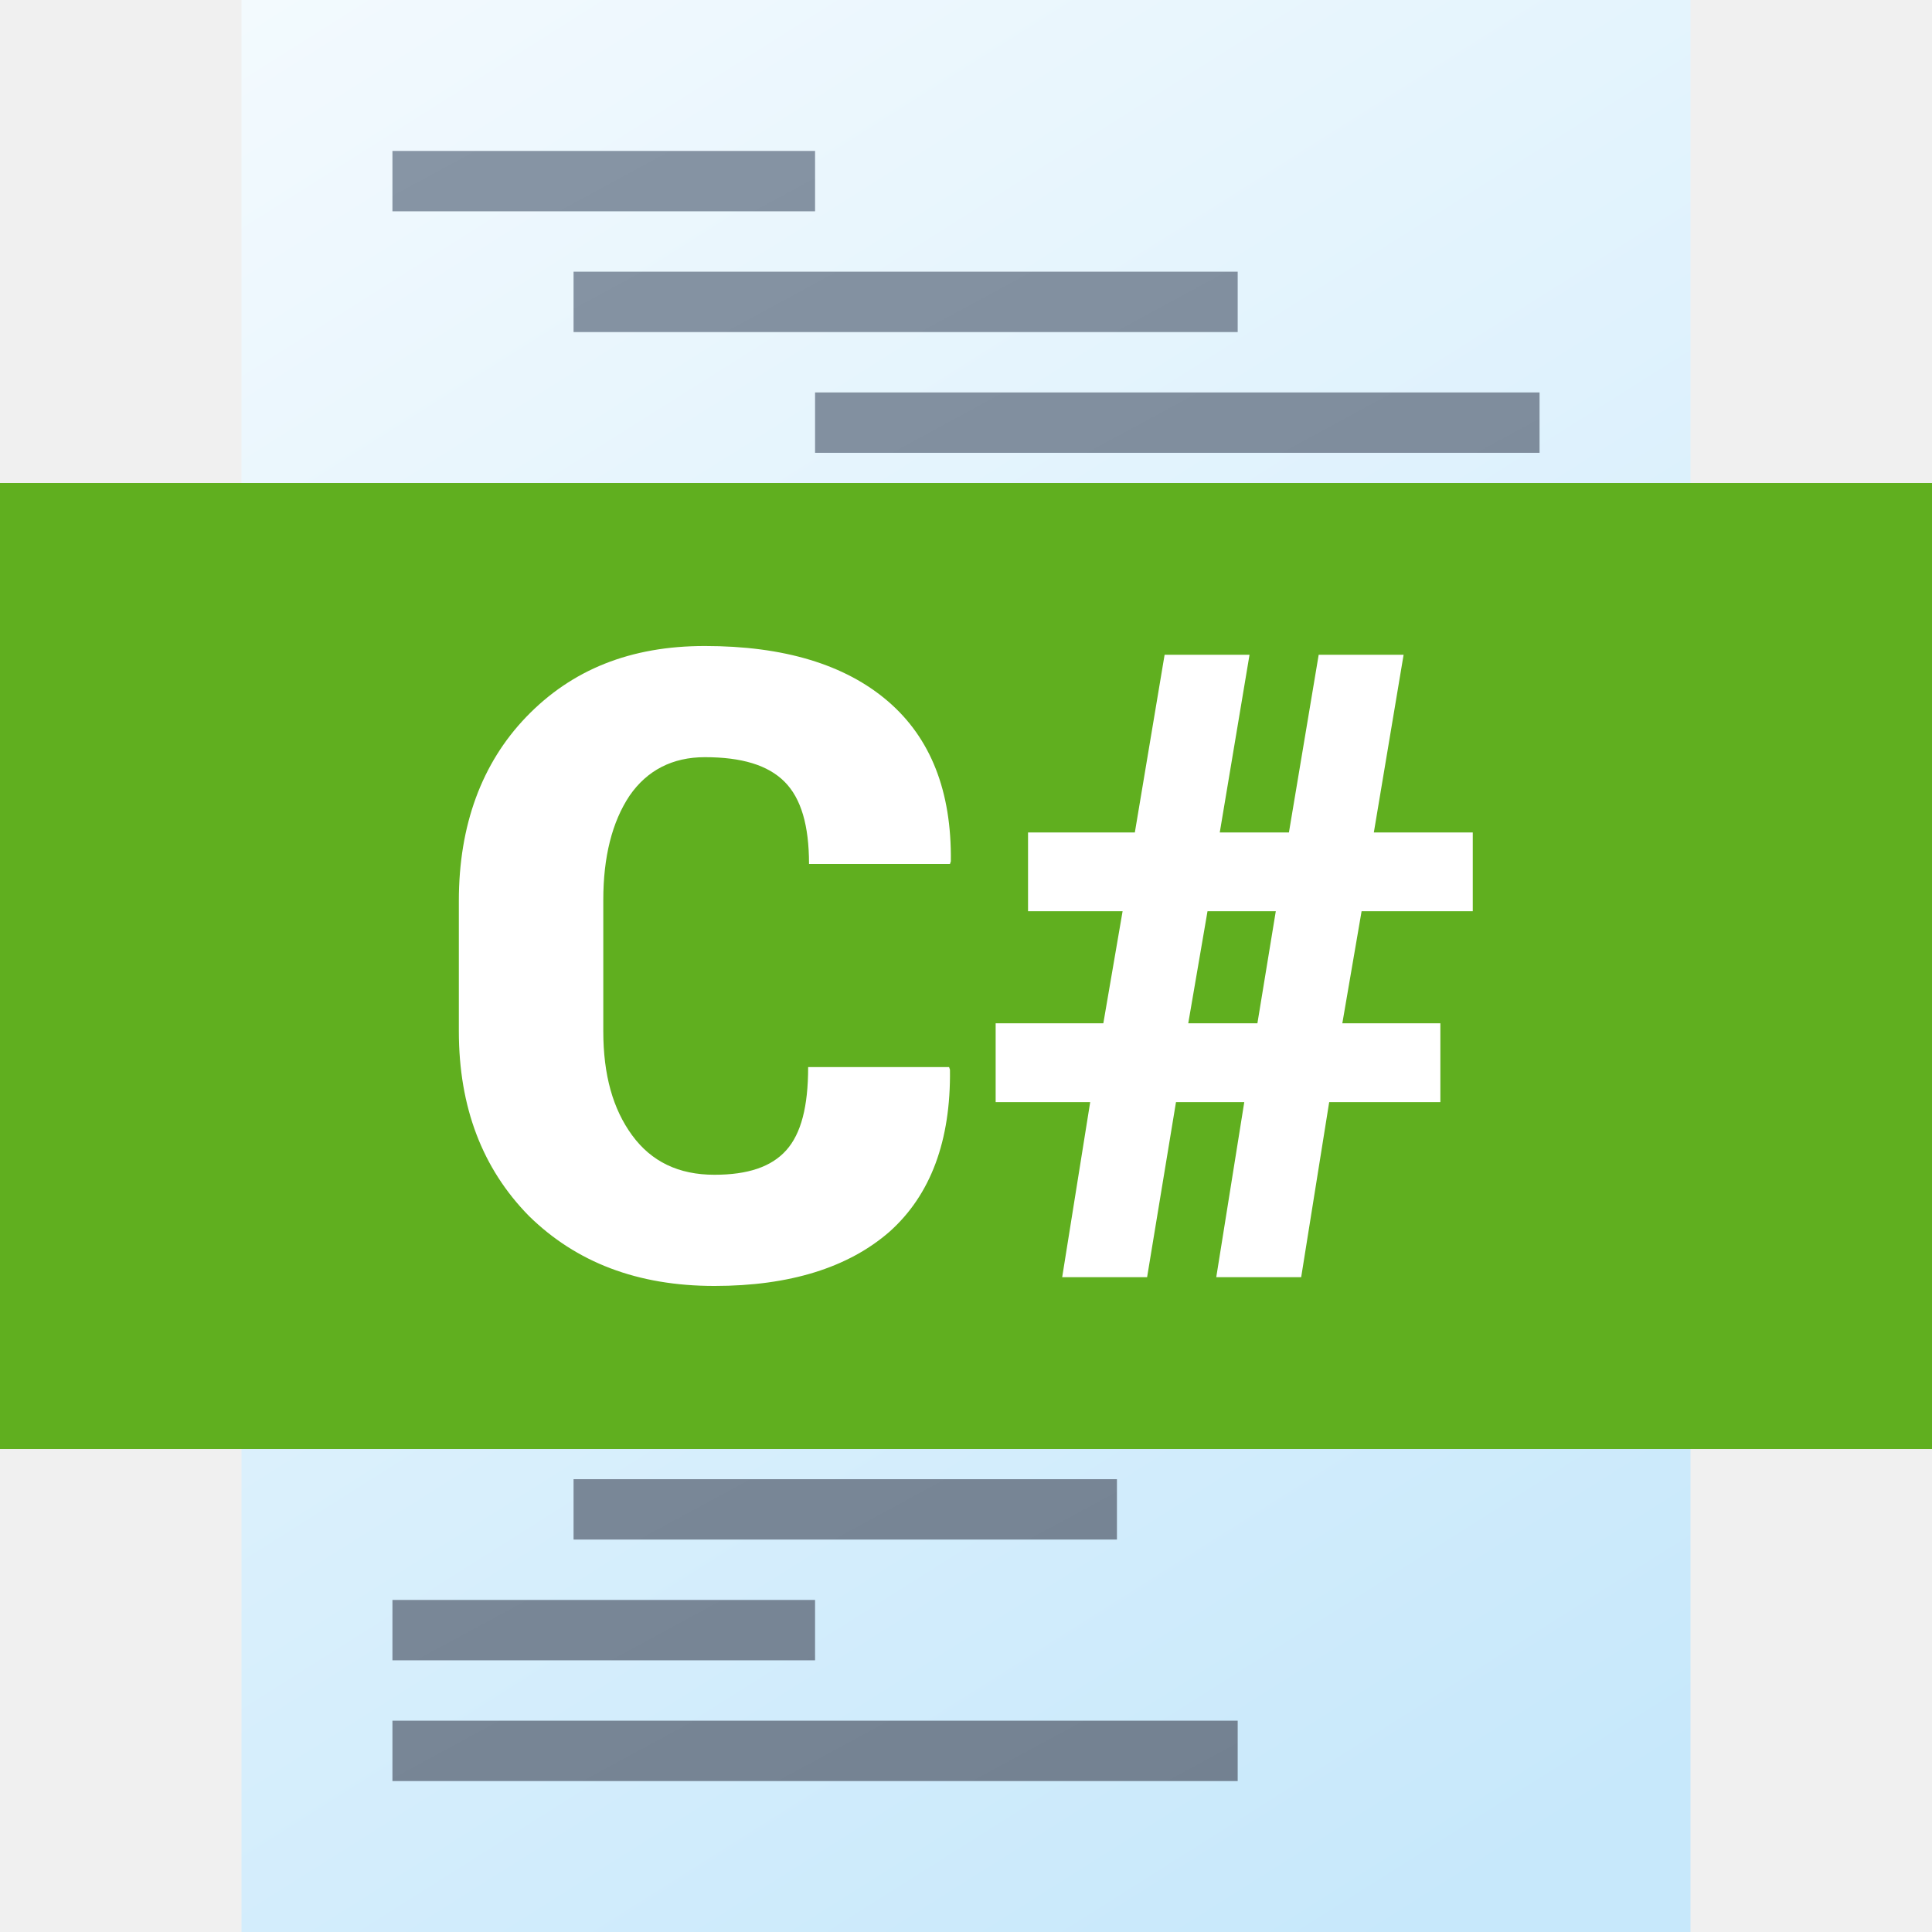
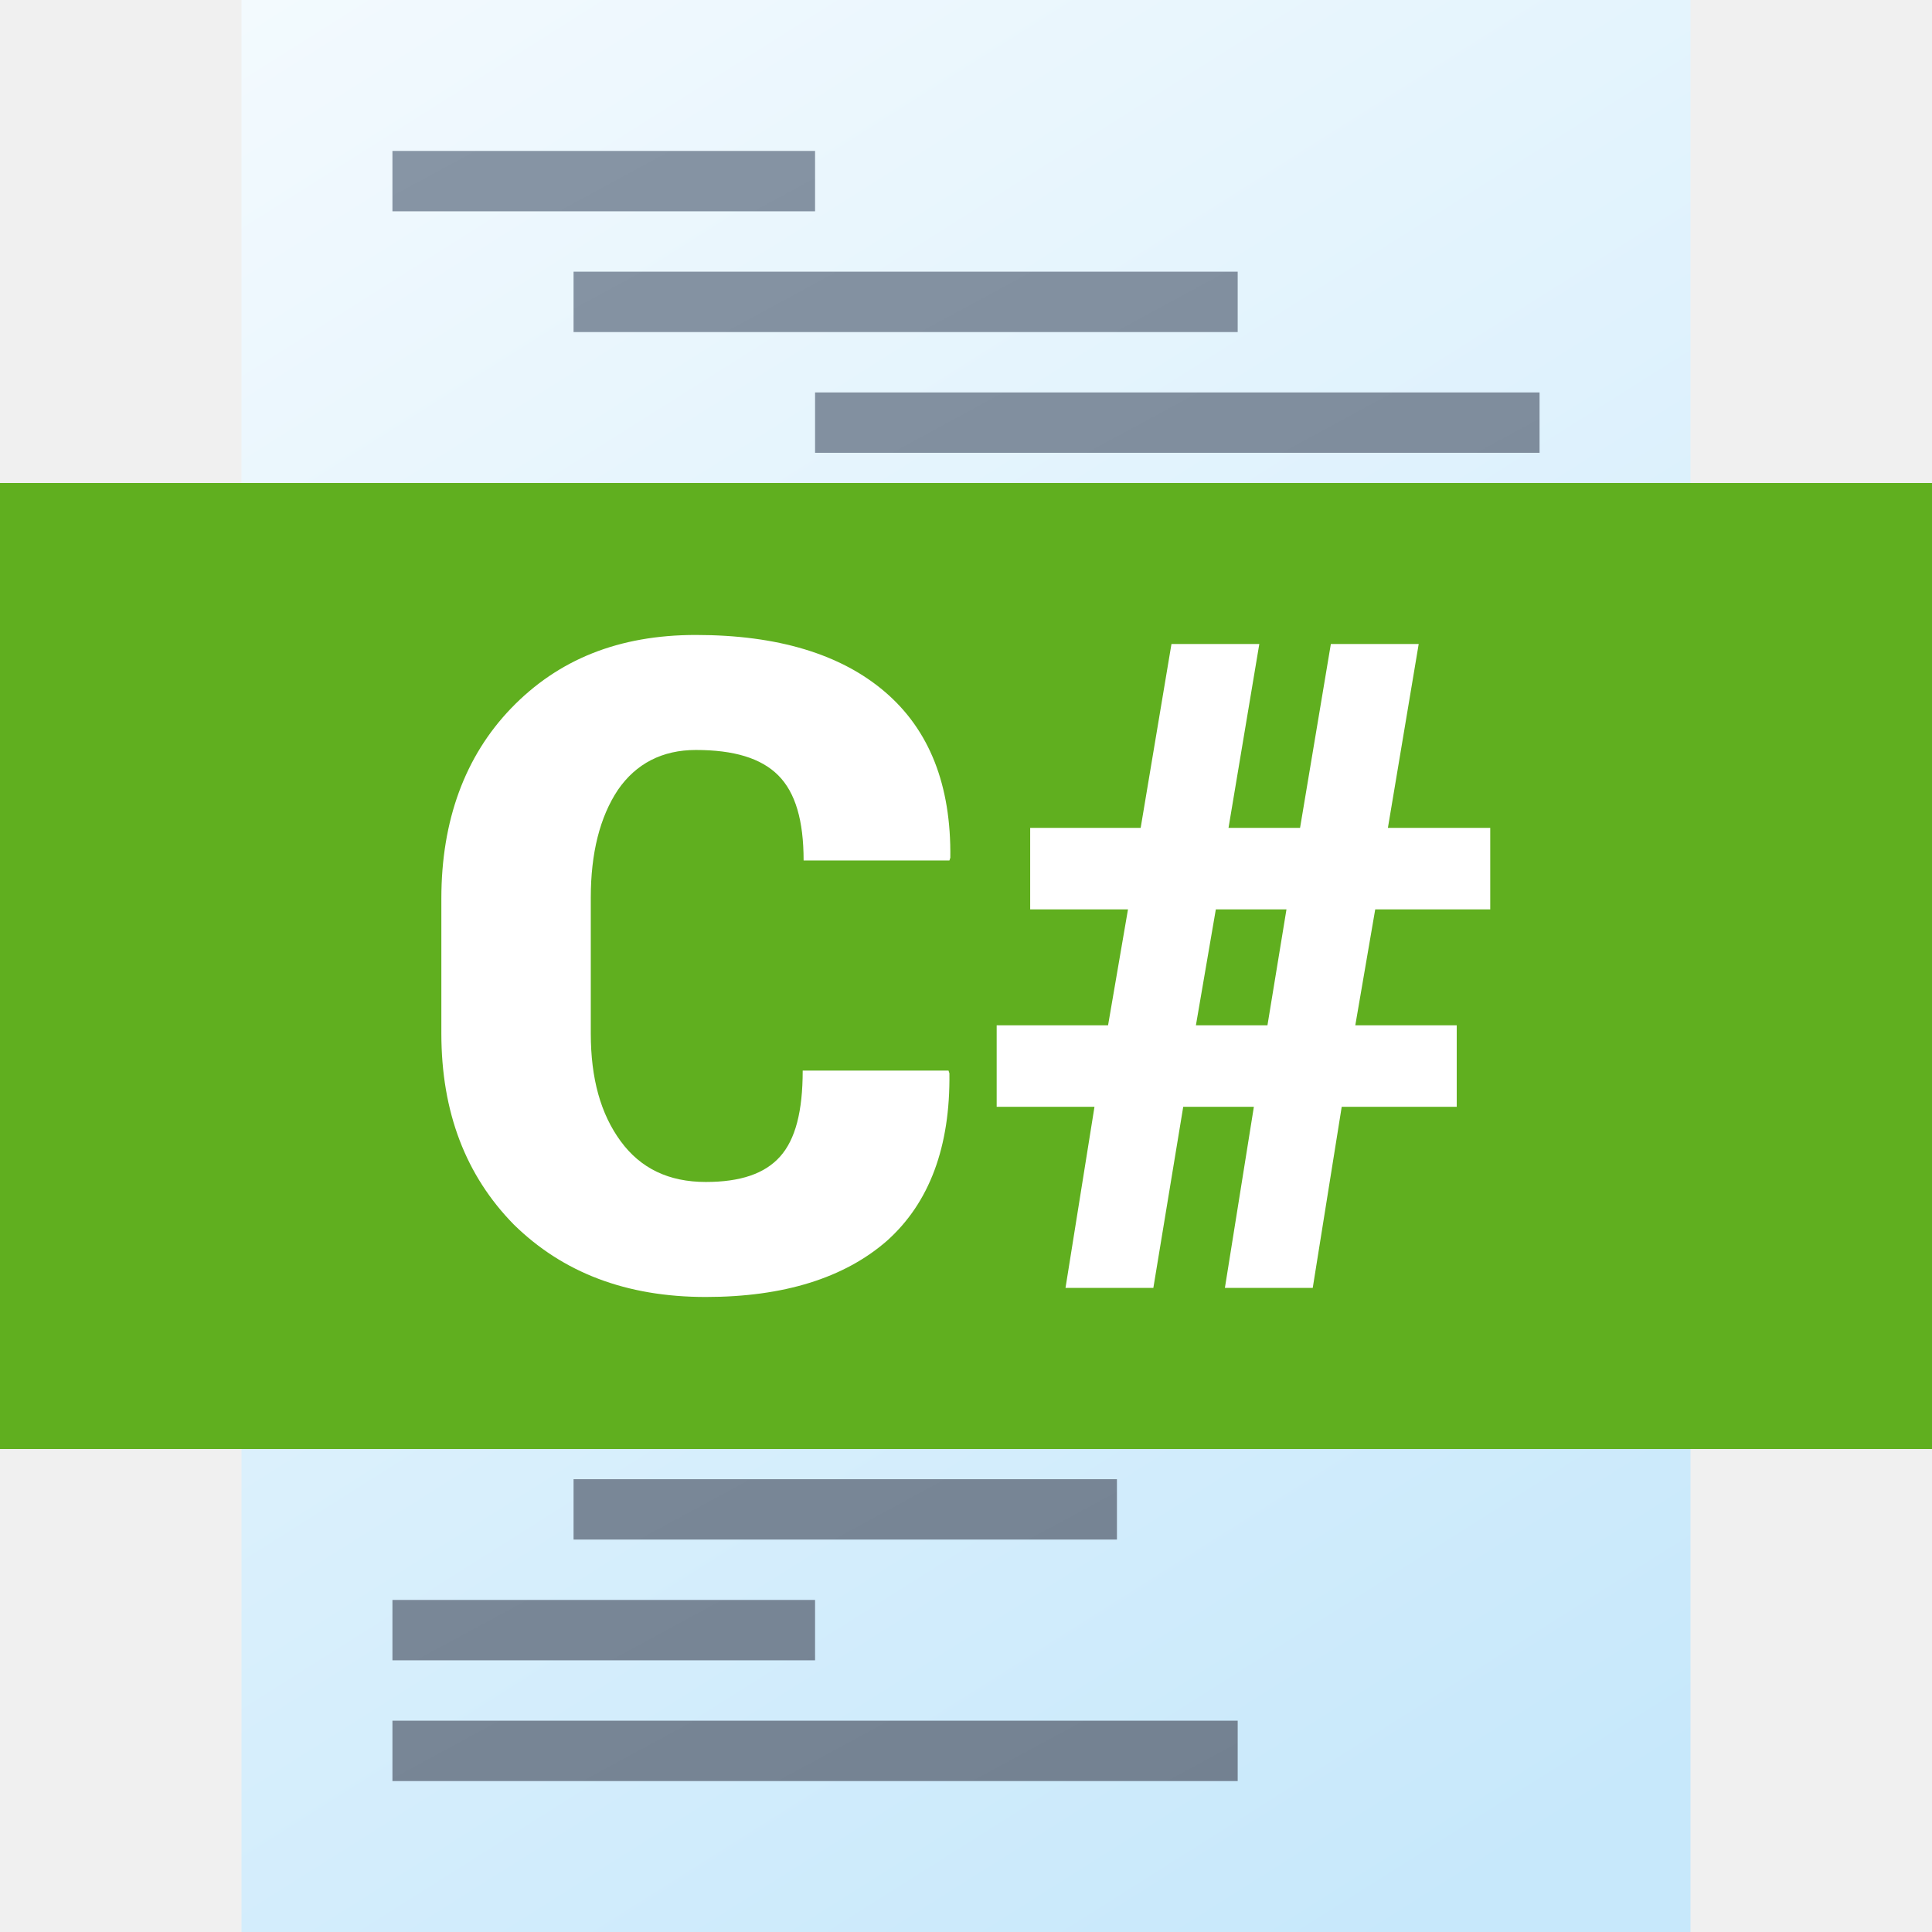
<svg xmlns="http://www.w3.org/2000/svg" width="100%" height="100%" viewBox="0 0 512 512" version="1.1" xml:space="preserve" style="fill-rule:evenodd;clip-rule:evenodd;stroke-linejoin:round;stroke-miterlimit:2;">
  <g>
    <g>
      <rect id="curve1" x="64" y="0" width="384" height="512" style="fill:url(#_Linear1);" />
      <g id="curve0" transform="matrix(1,0,0,1,-8,-8)">
        <path d="M112,48L224,48L224,64L112,64L112,48ZM112,336L224,336L224,352L112,352L112,336ZM112,464L336,464L336,480L112,480L112,464ZM112,432L224,432L224,448L112,448L112,432ZM160,400L304,400L304,416L160,416L160,400ZM160,368L400,368L400,384L160,384L160,368ZM112,304L272,304L272,320L112,320L112,304ZM160,208L272,208L272,224L160,224L160,208ZM112,272L224,272L224,288L112,288L112,272ZM160,240L352,240L352,256L160,256L160,240ZM160,176L304,176L304,192L160,192L160,176ZM224,144L336,144L336,160L224,160L224,144ZM224,112L416,112L416,128L224,128L224,112ZM160,80L336,80L336,96L160,96L160,80Z" style="fill:url(#_Linear2);" />
      </g>
    </g>
    <g id="CSharp---Text" transform="matrix(1.33333,0,0,1.45455,-85.3333,-360.727)">
      <rect x="64" y="336" width="384" height="176" style="fill:rgb(96,175,31);" />
    </g>
-     <g id="CSharp---Text1" transform="matrix(0.976647,0,0,0.964333,-24.332,-70.1096)">
-       <g transform="matrix(237.547,0,0,240.581,139.206,423.69)">
+     <g id="CSharp---Text1" transform="matrix(0.976647,0,0,0.964333,-24.4335,-67.2658)">
+       <g transform="matrix(245.739,0,0,248.877,134.212,423.69)">
        <path d="M0.603,-0.24L0.604,-0.237C0.605,-0.156 0.582,-0.094 0.535,-0.052C0.488,-0.011 0.421,0.01 0.335,0.01C0.247,0.01 0.177,-0.017 0.123,-0.07C0.07,-0.124 0.043,-0.194 0.043,-0.281L0.043,-0.43C0.043,-0.516 0.069,-0.587 0.12,-0.64C0.172,-0.694 0.239,-0.721 0.324,-0.721C0.414,-0.721 0.484,-0.7 0.533,-0.658C0.582,-0.616 0.606,-0.555 0.605,-0.475L0.604,-0.472L0.443,-0.472C0.443,-0.516 0.434,-0.547 0.415,-0.566C0.396,-0.585 0.366,-0.594 0.324,-0.594C0.287,-0.594 0.258,-0.579 0.238,-0.55C0.218,-0.52 0.208,-0.48 0.208,-0.431L0.208,-0.281C0.208,-0.231 0.219,-0.192 0.241,-0.162C0.263,-0.132 0.294,-0.117 0.335,-0.117C0.373,-0.117 0.4,-0.126 0.417,-0.145C0.434,-0.164 0.442,-0.195 0.442,-0.24L0.603,-0.24Z" style="fill:white;fill-rule:nonzero;" />
      </g>
-       <g transform="matrix(237.547,0,0,240.581,290.805,423.69)">
+       <g transform="matrix(245.739,0,0,248.877,291.039,423.69)">
        <path d="M0.302,-0.2L0.224,-0.2L0.191,-0L0.094,-0L0.126,-0.2L0.018,-0.2L0.018,-0.29L0.141,-0.29L0.163,-0.418L0.055,-0.418L0.055,-0.508L0.177,-0.508L0.211,-0.711L0.308,-0.711L0.274,-0.508L0.353,-0.508L0.387,-0.711L0.484,-0.711L0.45,-0.508L0.563,-0.508L0.563,-0.418L0.436,-0.418L0.414,-0.29L0.526,-0.29L0.526,-0.2L0.399,-0.2L0.367,-0L0.27,-0L0.302,-0.2ZM0.238,-0.29L0.317,-0.29L0.338,-0.418L0.26,-0.418L0.238,-0.29Z" style="fill:white;fill-rule:nonzero;" />
      </g>
    </g>
  </g>
  <defs>
    <linearGradient id="_Linear1" x1="0" y1="0" x2="1" y2="0" gradientUnits="userSpaceOnUse" gradientTransform="matrix(310.858,512.001,-512.001,310.858,64,0)">
      <stop offset="0" style="stop-color:rgb(243,250,254);stop-opacity:1" />
      <stop offset="1" style="stop-color:rgb(199,232,251);stop-opacity:1" />
    </linearGradient>
    <linearGradient id="_Linear2" x1="0" y1="0" x2="1" y2="0" gradientUnits="userSpaceOnUse" gradientTransform="matrix(225.819,432.001,-432.001,225.819,112,48)">
      <stop offset="0" style="stop-color:rgb(135,149,165);stop-opacity:1" />
      <stop offset="1" style="stop-color:rgb(115,129,145);stop-opacity:1" />
    </linearGradient>
  </defs>
</svg>
